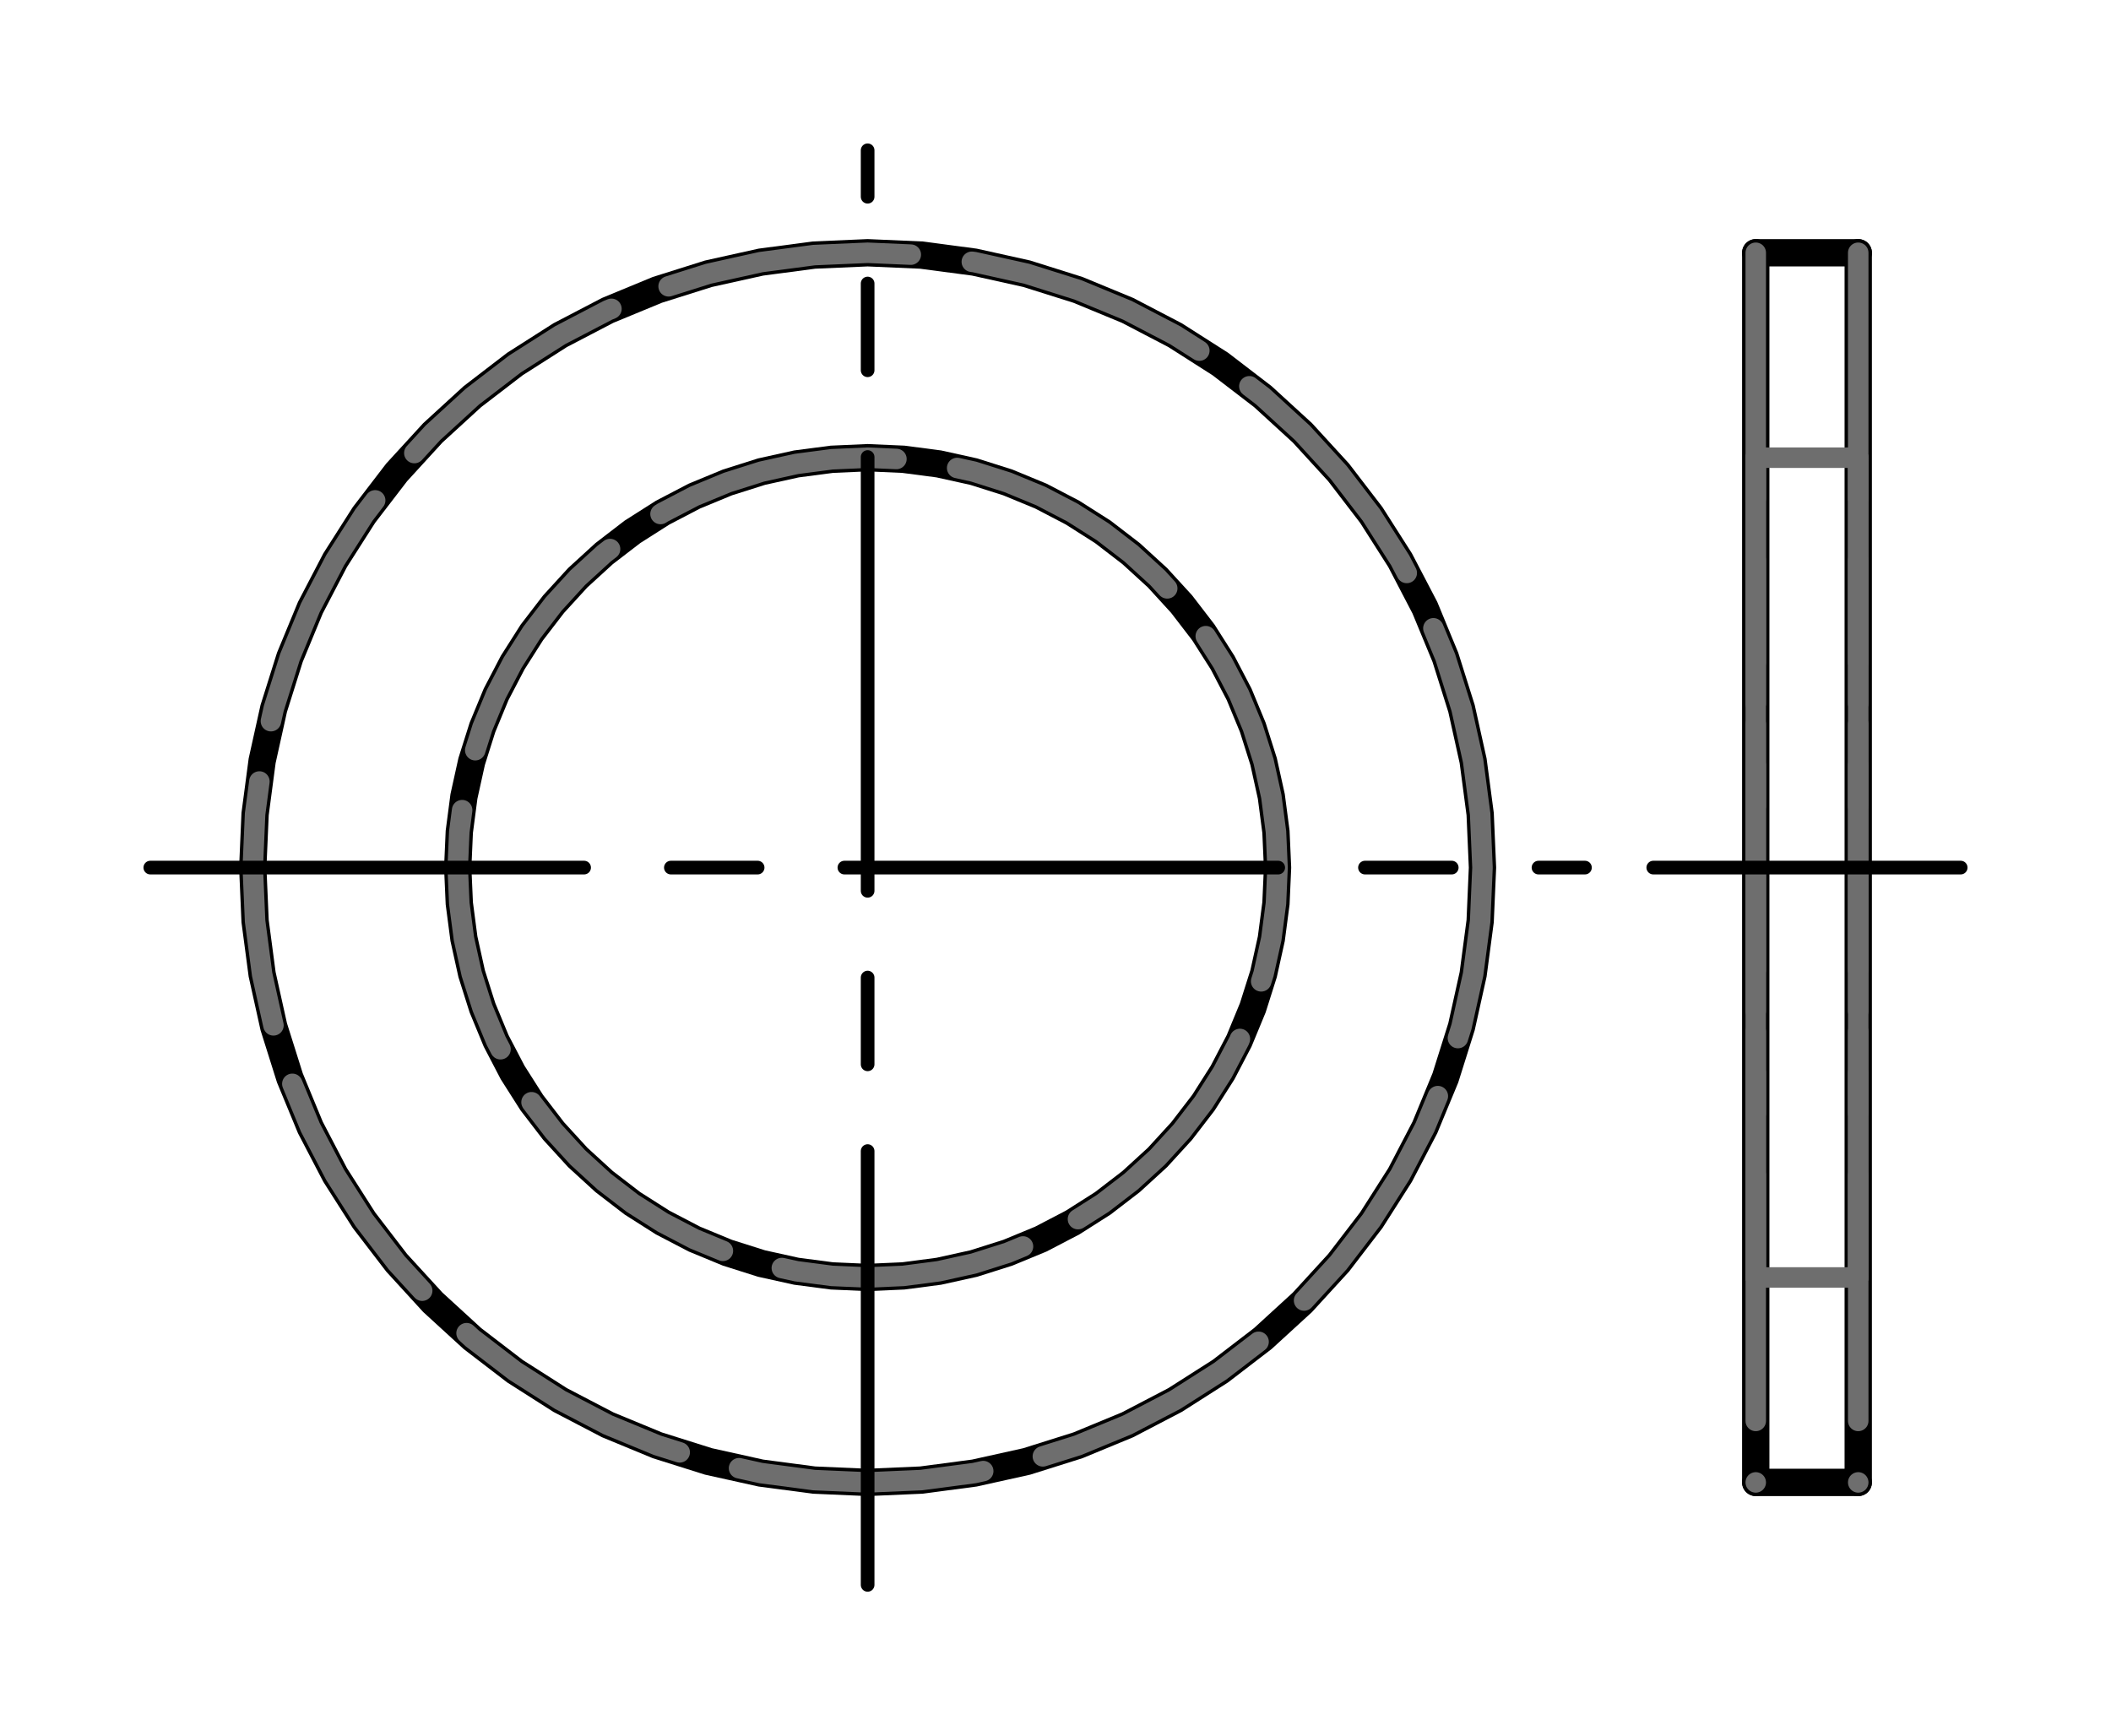
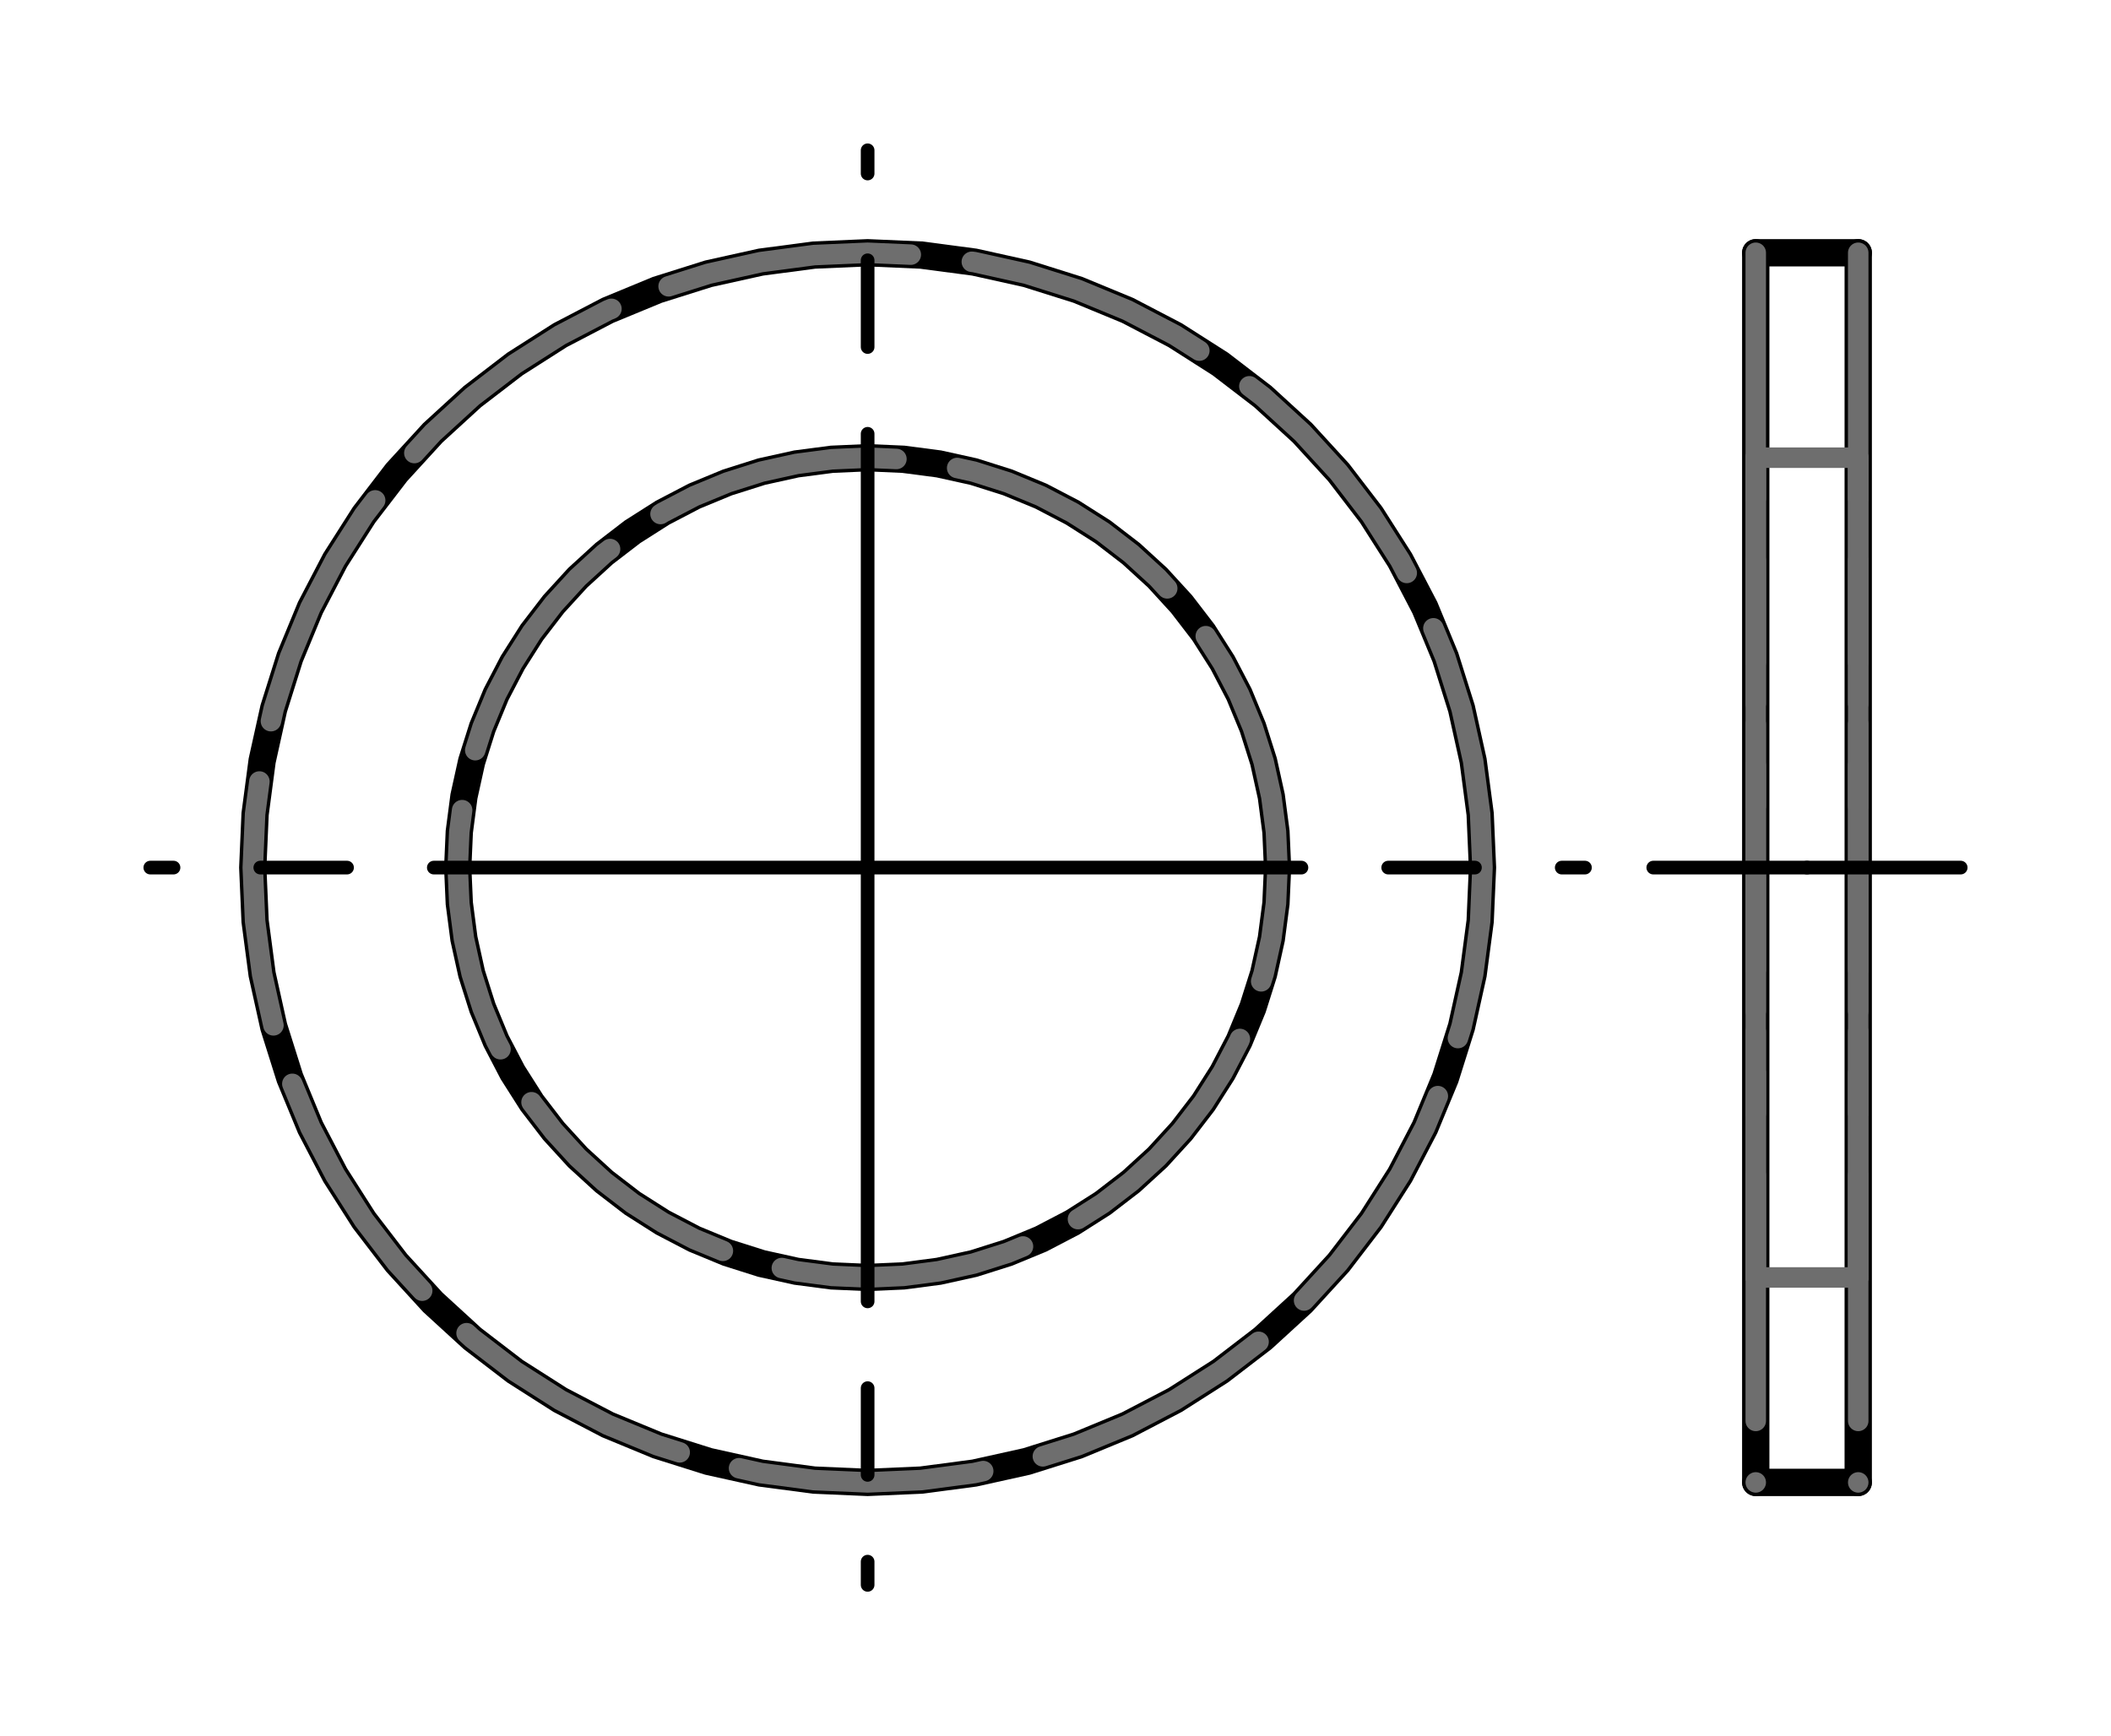
<svg xmlns="http://www.w3.org/2000/svg" width="30.9mm" height="25.4mm" viewBox="-12.7 -12.7 30.9 25.4" version="1.1">
  <g transform="scale(1,-1)" stroke-linecap="round">
    <g fill="none" stroke="rgb(0,0,0)" stroke-width="0.4" id="Visible">
      <path d="M 9.0,0.0 L 8.966,0.784 L 8.863,1.563 L 8.693,2.329 L 8.457,3.078 L 8.157,3.804 L 7.794,4.5 L 7.372,5.162 L 6.894,5.785 L 6.364,6.364 L 5.785,6.894 L 5.162,7.372 L 4.5,7.794 L 3.804,8.157 L 3.078,8.457 L 2.329,8.693 L 1.563,8.863 L 0.784,8.966 L 0.0,9.0 L -0.784,8.966 L -1.563,8.863 L -2.329,8.693 L -3.078,8.457 L -3.804,8.157 L -4.5,7.794 L -5.162,7.372 L -5.785,6.894 L -6.364,6.364 L -6.894,5.785 L -7.372,5.162 L -7.794,4.5 L -8.157,3.804 L -8.457,3.078 L -8.693,2.329 L -8.863,1.563 L -8.966,0.784 L -9.0,-0.0 L -8.966,-0.784 L -8.863,-1.563 L -8.693,-2.329 L -8.457,-3.078 L -8.157,-3.804 L -7.794,-4.5 L -7.372,-5.162 L -6.894,-5.785 L -6.364,-6.364 L -5.785,-6.894 L -5.162,-7.372 L -4.5,-7.794 L -3.804,-8.157 L -3.078,-8.457 L -2.329,-8.693 L -1.563,-8.863 L -0.784,-8.966 L -0.0,-9.0 L 0.784,-8.966 L 1.563,-8.863 L 2.329,-8.693 L 3.078,-8.457 L 3.804,-8.157 L 4.5,-7.794 L 5.162,-7.372 L 5.785,-6.894 L 6.364,-6.364 L 6.894,-5.785 L 7.372,-5.162 L 7.794,-4.5 L 8.157,-3.804 L 8.457,-3.078 L 8.693,-2.329 L 8.863,-1.563 L 8.966,-0.784 L 9.0,0.0" />
      <path d="M 6.0,0.0 L 5.977,0.523 L 5.909,1.042 L 5.796,1.553 L 5.638,2.052 L 5.438,2.536 L 5.196,3.0 L 4.915,3.442 L 4.596,3.857 L 4.243,4.243 L 3.857,4.596 L 3.442,4.915 L 3.0,5.196 L 2.536,5.438 L 2.052,5.638 L 1.553,5.796 L 1.042,5.909 L 0.523,5.977 L 0.0,6.0 L -0.523,5.977 L -1.042,5.909 L -1.553,5.796 L -2.052,5.638 L -2.536,5.438 L -3.0,5.196 L -3.442,4.915 L -3.857,4.596 L -4.243,4.243 L -4.596,3.857 L -4.915,3.442 L -5.196,3.0 L -5.438,2.536 L -5.638,2.052 L -5.796,1.553 L -5.909,1.042 L -5.977,0.523 L -6.0,-0.0 L -5.977,-0.523 L -5.909,-1.042 L -5.796,-1.553 L -5.638,-2.052 L -5.438,-2.536 L -5.196,-3.0 L -4.915,-3.442 L -4.596,-3.857 L -4.243,-4.243 L -3.857,-4.596 L -3.442,-4.915 L -3.0,-5.196 L -2.536,-5.438 L -2.052,-5.638 L -1.553,-5.796 L -1.042,-5.909 L -0.523,-5.977 L -0.0,-6.0 L 0.523,-5.977 L 1.042,-5.909 L 1.553,-5.796 L 2.052,-5.638 L 2.536,-5.438 L 3.0,-5.196 L 3.442,-4.915 L 3.857,-4.596 L 4.243,-4.243 L 4.596,-3.857 L 4.915,-3.442 L 5.196,-3.0 L 5.438,-2.536 L 5.638,-2.052 L 5.796,-1.553 L 5.909,-1.042 L 5.977,-0.523 L 6.0,0.0" />
      <path d="M 13.0,-9.0 L 13.0,-8.75 L 13.0,-8.5 L 13.0,-8.25 L 13.0,-8.0 L 13.0,-7.75 L 13.0,-7.5 L 13.0,-7.25 L 13.0,-7.0 L 13.0,-6.75 L 13.0,-6.5 L 13.0,-6.25 L 13.0,-6.0 L 13.0,-5.75 L 13.0,-5.5 L 13.0,-5.25 L 13.0,-5.0 L 13.0,-4.75 L 13.0,-4.5 L 13.0,-4.25 L 13.0,-4.0 L 13.0,-3.75 L 13.0,-3.5 L 13.0,-3.25 L 13.0,-3.0 L 13.0,-2.75 L 13.0,-2.5 L 13.0,-2.25 L 13.0,-2.0 L 13.0,-1.75 L 13.0,-1.5 L 13.0,-1.25 L 13.0,-1.0 L 13.0,-0.75 L 13.0,-0.5 L 13.0,-0.25 L 13.0,0.0 L 13.0,0.25 L 13.0,0.5 L 13.0,0.75 L 13.0,1.0 L 13.0,1.25 L 13.0,1.5 L 13.0,1.75 L 13.0,2.0 L 13.0,2.25 L 13.0,2.5 L 13.0,2.75 L 13.0,3.0 L 13.0,3.25 L 13.0,3.5 L 13.0,3.75 L 13.0,4.0 L 13.0,4.25 L 13.0,4.5 L 13.0,4.75 L 13.0,5.0 L 13.0,5.25 L 13.0,5.5 L 13.0,5.75 L 13.0,6.0 L 13.0,6.25 L 13.0,6.5 L 13.0,6.75 L 13.0,7.0 L 13.0,7.25 L 13.0,7.5 L 13.0,7.75 L 13.0,8.0 L 13.0,8.25 L 13.0,8.5 L 13.0,8.75 L 13.0,9.0" />
      <path d="M 14.5,9.0 L 14.479,9.0 L 14.458,9.0 L 14.438,9.0 L 14.417,9.0 L 14.396,9.0 L 14.375,9.0 L 14.354,9.0 L 14.333,9.0 L 14.312,9.0 L 14.292,9.0 L 14.271,9.0 L 14.25,9.0 L 14.229,9.0 L 14.208,9.0 L 14.188,9.0 L 14.167,9.0 L 14.146,9.0 L 14.125,9.0 L 14.104,9.0 L 14.083,9.0 L 14.062,9.0 L 14.042,9.0 L 14.021,9.0 L 14.0,9.0 L 13.979,9.0 L 13.958,9.0 L 13.938,9.0 L 13.917,9.0 L 13.896,9.0 L 13.875,9.0 L 13.854,9.0 L 13.833,9.0 L 13.812,9.0 L 13.792,9.0 L 13.771,9.0 L 13.75,9.0 L 13.729,9.0 L 13.708,9.0 L 13.688,9.0 L 13.667,9.0 L 13.646,9.0 L 13.625,9.0 L 13.604,9.0 L 13.583,9.0 L 13.562,9.0 L 13.542,9.0 L 13.521,9.0 L 13.5,9.0 L 13.479,9.0 L 13.458,9.0 L 13.438,9.0 L 13.417,9.0 L 13.396,9.0 L 13.375,9.0 L 13.354,9.0 L 13.333,9.0 L 13.312,9.0 L 13.292,9.0 L 13.271,9.0 L 13.25,9.0 L 13.229,9.0 L 13.208,9.0 L 13.188,9.0 L 13.167,9.0 L 13.146,9.0 L 13.125,9.0 L 13.104,9.0 L 13.083,9.0 L 13.062,9.0 L 13.042,9.0 L 13.021,9.0 L 13.0,9.0" />
      <path d="M 14.5,-9.0 L 14.5,-8.75 L 14.5,-8.5 L 14.5,-8.25 L 14.5,-8.0 L 14.5,-7.75 L 14.5,-7.5 L 14.5,-7.25 L 14.5,-7.0 L 14.5,-6.75 L 14.5,-6.5 L 14.5,-6.25 L 14.5,-6.0 L 14.5,-5.75 L 14.5,-5.5 L 14.5,-5.25 L 14.5,-5.0 L 14.5,-4.75 L 14.5,-4.5 L 14.5,-4.25 L 14.5,-4.0 L 14.5,-3.75 L 14.5,-3.5 L 14.5,-3.25 L 14.5,-3.0 L 14.5,-2.75 L 14.5,-2.5 L 14.5,-2.25 L 14.5,-2.0 L 14.5,-1.75 L 14.5,-1.5 L 14.5,-1.25 L 14.5,-1.0 L 14.5,-0.75 L 14.5,-0.5 L 14.5,-0.25 L 14.5,0.0 L 14.5,0.25 L 14.5,0.5 L 14.5,0.75 L 14.5,1.0 L 14.5,1.25 L 14.5,1.5 L 14.5,1.75 L 14.5,2.0 L 14.5,2.25 L 14.5,2.5 L 14.5,2.75 L 14.5,3.0 L 14.5,3.25 L 14.5,3.5 L 14.5,3.75 L 14.5,4.0 L 14.5,4.25 L 14.5,4.5 L 14.5,4.75 L 14.5,5.0 L 14.5,5.25 L 14.5,5.5 L 14.5,5.75 L 14.5,6.0 L 14.5,6.25 L 14.5,6.5 L 14.5,6.75 L 14.5,7.0 L 14.5,7.25 L 14.5,7.5 L 14.5,7.75 L 14.5,8.0 L 14.5,8.25 L 14.5,8.5 L 14.5,8.75 L 14.5,9.0" />
      <path d="M 14.5,-9.0 L 14.479,-9.0 L 14.458,-9.0 L 14.438,-9.0 L 14.417,-9.0 L 14.396,-9.0 L 14.375,-9.0 L 14.354,-9.0 L 14.333,-9.0 L 14.312,-9.0 L 14.292,-9.0 L 14.271,-9.0 L 14.25,-9.0 L 14.229,-9.0 L 14.208,-9.0 L 14.188,-9.0 L 14.167,-9.0 L 14.146,-9.0 L 14.125,-9.0 L 14.104,-9.0 L 14.083,-9.0 L 14.062,-9.0 L 14.042,-9.0 L 14.021,-9.0 L 14.0,-9.0 L 13.979,-9.0 L 13.958,-9.0 L 13.938,-9.0 L 13.917,-9.0 L 13.896,-9.0 L 13.875,-9.0 L 13.854,-9.0 L 13.833,-9.0 L 13.812,-9.0 L 13.792,-9.0 L 13.771,-9.0 L 13.75,-9.0 L 13.729,-9.0 L 13.708,-9.0 L 13.688,-9.0 L 13.667,-9.0 L 13.646,-9.0 L 13.625,-9.0 L 13.604,-9.0 L 13.583,-9.0 L 13.562,-9.0 L 13.542,-9.0 L 13.521,-9.0 L 13.5,-9.0 L 13.479,-9.0 L 13.458,-9.0 L 13.438,-9.0 L 13.417,-9.0 L 13.396,-9.0 L 13.375,-9.0 L 13.354,-9.0 L 13.333,-9.0 L 13.312,-9.0 L 13.292,-9.0 L 13.271,-9.0 L 13.25,-9.0 L 13.229,-9.0 L 13.208,-9.0 L 13.188,-9.0 L 13.167,-9.0 L 13.146,-9.0 L 13.125,-9.0 L 13.104,-9.0 L 13.083,-9.0 L 13.062,-9.0 L 13.042,-9.0 L 13.021,-9.0 L 13.0,-9.0" />
    </g>
    <g fill="none" stroke="rgb(110,110,110)" stroke-width="0.3" id="Hidden" stroke-dasharray="3.6 0.9">
      <path d="M 9.0,0.0 L 8.966,0.784 L 8.863,1.563 L 8.693,2.329 L 8.457,3.078 L 8.157,3.804 L 7.794,4.5 L 7.372,5.162 L 6.894,5.785 L 6.364,6.364 L 5.785,6.894 L 5.162,7.372 L 4.5,7.794 L 3.804,8.157 L 3.078,8.457 L 2.329,8.693 L 1.563,8.863 L 0.784,8.966 L 0.0,9.0 L -0.784,8.966 L -1.563,8.863 L -2.329,8.693 L -3.078,8.457 L -3.804,8.157 L -4.5,7.794 L -5.162,7.372 L -5.785,6.894 L -6.364,6.364 L -6.894,5.785 L -7.372,5.162 L -7.794,4.5 L -8.157,3.804 L -8.457,3.078 L -8.693,2.329 L -8.863,1.563 L -8.966,0.784 L -9.0,-0.0 L -8.966,-0.784 L -8.863,-1.563 L -8.693,-2.329 L -8.457,-3.078 L -8.157,-3.804 L -7.794,-4.5 L -7.372,-5.162 L -6.894,-5.785 L -6.364,-6.364 L -5.785,-6.894 L -5.162,-7.372 L -4.5,-7.794 L -3.804,-8.157 L -3.078,-8.457 L -2.329,-8.693 L -1.563,-8.863 L -0.784,-8.966 L -0.0,-9.0 L 0.784,-8.966 L 1.563,-8.863 L 2.329,-8.693 L 3.078,-8.457 L 3.804,-8.157 L 4.5,-7.794 L 5.162,-7.372 L 5.785,-6.894 L 6.364,-6.364 L 6.894,-5.785 L 7.372,-5.162 L 7.794,-4.5 L 8.157,-3.804 L 8.457,-3.078 L 8.693,-2.329 L 8.863,-1.563 L 8.966,-0.784 L 9.0,0.0" />
      <path d="M 6.0,0.0 L 5.977,0.523 L 5.909,1.042 L 5.796,1.553 L 5.638,2.052 L 5.438,2.536 L 5.196,3.0 L 4.915,3.442 L 4.596,3.857 L 4.243,4.243 L 3.857,4.596 L 3.442,4.915 L 3.0,5.196 L 2.536,5.438 L 2.052,5.638 L 1.553,5.796 L 1.042,5.909 L 0.523,5.977 L 0.0,6.0 L -0.523,5.977 L -1.042,5.909 L -1.553,5.796 L -2.052,5.638 L -2.536,5.438 L -3.0,5.196 L -3.442,4.915 L -3.857,4.596 L -4.243,4.243 L -4.596,3.857 L -4.915,3.442 L -5.196,3.0 L -5.438,2.536 L -5.638,2.052 L -5.796,1.553 L -5.909,1.042 L -5.977,0.523 L -6.0,-0.0 L -5.977,-0.523 L -5.909,-1.042 L -5.796,-1.553 L -5.638,-2.052 L -5.438,-2.536 L -5.196,-3.0 L -4.915,-3.442 L -4.596,-3.857 L -4.243,-4.243 L -3.857,-4.596 L -3.442,-4.915 L -3.0,-5.196 L -2.536,-5.438 L -2.052,-5.638 L -1.553,-5.796 L -1.042,-5.909 L -0.523,-5.977 L -0.0,-6.0 L 0.523,-5.977 L 1.042,-5.909 L 1.553,-5.796 L 2.052,-5.638 L 2.536,-5.438 L 3.0,-5.196 L 3.442,-4.915 L 3.857,-4.596 L 4.243,-4.243 L 4.596,-3.857 L 4.915,-3.442 L 5.196,-3.0 L 5.438,-2.536 L 5.638,-2.052 L 5.796,-1.553 L 5.909,-1.042 L 5.977,-0.523 L 6.0,0.0" />
      <path d="M 13.0,9.0 L 13.0,8.75 L 13.0,8.5 L 13.0,8.25 L 13.0,8.0 L 13.0,7.75 L 13.0,7.5 L 13.0,7.25 L 13.0,7.0 L 13.0,6.75 L 13.0,6.5 L 13.0,6.25 L 13.0,6.0 L 13.0,5.75 L 13.0,5.5 L 13.0,5.25 L 13.0,5.0 L 13.0,4.75 L 13.0,4.5 L 13.0,4.25 L 13.0,4.0 L 13.0,3.75 L 13.0,3.5 L 13.0,3.25 L 13.0,3.0 L 13.0,2.75 L 13.0,2.5 L 13.0,2.25 L 13.0,2.0 L 13.0,1.75 L 13.0,1.5 L 13.0,1.25 L 13.0,1.0 L 13.0,0.75 L 13.0,0.5 L 13.0,0.25 L 13.0,0.0 L 13.0,-0.25 L 13.0,-0.5 L 13.0,-0.75 L 13.0,-1.0 L 13.0,-1.25 L 13.0,-1.5 L 13.0,-1.75 L 13.0,-2.0 L 13.0,-2.25 L 13.0,-2.5 L 13.0,-2.75 L 13.0,-3.0 L 13.0,-3.25 L 13.0,-3.5 L 13.0,-3.75 L 13.0,-4.0 L 13.0,-4.25 L 13.0,-4.5 L 13.0,-4.75 L 13.0,-5.0 L 13.0,-5.25 L 13.0,-5.5 L 13.0,-5.75 L 13.0,-6.0 L 13.0,-6.25 L 13.0,-6.5 L 13.0,-6.75 L 13.0,-7.0 L 13.0,-7.25 L 13.0,-7.5 L 13.0,-7.75 L 13.0,-8.0 L 13.0,-8.25 L 13.0,-8.5 L 13.0,-8.75 L 13.0,-9.0" />
      <path d="M 14.5,9.0 L 14.5,8.75 L 14.5,8.5 L 14.5,8.25 L 14.5,8.0 L 14.5,7.75 L 14.5,7.5 L 14.5,7.25 L 14.5,7.0 L 14.5,6.75 L 14.5,6.5 L 14.5,6.25 L 14.5,6.0 L 14.5,5.75 L 14.5,5.5 L 14.5,5.25 L 14.5,5.0 L 14.5,4.75 L 14.5,4.5 L 14.5,4.25 L 14.5,4.0 L 14.5,3.75 L 14.5,3.5 L 14.5,3.25 L 14.5,3.0 L 14.5,2.75 L 14.5,2.5 L 14.5,2.25 L 14.5,2.0 L 14.5,1.75 L 14.5,1.5 L 14.5,1.25 L 14.5,1.0 L 14.5,0.75 L 14.5,0.5 L 14.5,0.25 L 14.5,0.0 L 14.5,-0.25 L 14.5,-0.5 L 14.5,-0.75 L 14.5,-1.0 L 14.5,-1.25 L 14.5,-1.5 L 14.5,-1.75 L 14.5,-2.0 L 14.5,-2.25 L 14.5,-2.5 L 14.5,-2.75 L 14.5,-3.0 L 14.5,-3.25 L 14.5,-3.5 L 14.5,-3.75 L 14.5,-4.0 L 14.5,-4.25 L 14.5,-4.5 L 14.5,-4.75 L 14.5,-5.0 L 14.5,-5.25 L 14.5,-5.5 L 14.5,-5.75 L 14.5,-6.0 L 14.5,-6.25 L 14.5,-6.5 L 14.5,-6.75 L 14.5,-7.0 L 14.5,-7.25 L 14.5,-7.5 L 14.5,-7.75 L 14.5,-8.0 L 14.5,-8.25 L 14.5,-8.5 L 14.5,-8.75 L 14.5,-9.0" />
      <path d="M 13.0,6.0 L 13.0,5.833 L 13.0,5.667 L 13.0,5.5 L 13.0,5.333 L 13.0,5.167 L 13.0,5.0 L 13.0,4.833 L 13.0,4.667 L 13.0,4.5 L 13.0,4.333 L 13.0,4.167 L 13.0,4.0 L 13.0,3.833 L 13.0,3.667 L 13.0,3.5 L 13.0,3.333 L 13.0,3.167 L 13.0,3.0 L 13.0,2.833 L 13.0,2.667 L 13.0,2.5 L 13.0,2.333 L 13.0,2.167 L 13.0,2.0 L 13.0,1.833 L 13.0,1.667 L 13.0,1.5 L 13.0,1.333 L 13.0,1.167 L 13.0,1.0 L 13.0,0.833 L 13.0,0.667 L 13.0,0.5 L 13.0,0.333 L 13.0,0.167 L 13.0,0.0 L 13.0,-0.167 L 13.0,-0.333 L 13.0,-0.5 L 13.0,-0.667 L 13.0,-0.833 L 13.0,-1.0 L 13.0,-1.167 L 13.0,-1.333 L 13.0,-1.5 L 13.0,-1.667 L 13.0,-1.833 L 13.0,-2.0 L 13.0,-2.167 L 13.0,-2.333 L 13.0,-2.5 L 13.0,-2.667 L 13.0,-2.833 L 13.0,-3.0 L 13.0,-3.167 L 13.0,-3.333 L 13.0,-3.5 L 13.0,-3.667 L 13.0,-3.833 L 13.0,-4.0 L 13.0,-4.167 L 13.0,-4.333 L 13.0,-4.5 L 13.0,-4.667 L 13.0,-4.833 L 13.0,-5.0 L 13.0,-5.167 L 13.0,-5.333 L 13.0,-5.5 L 13.0,-5.667 L 13.0,-5.833 L 13.0,-6.0" />
      <path d="M 13.0,-6.0 L 13.0,-5.833 L 13.0,-5.667 L 13.0,-5.5 L 13.0,-5.333 L 13.0,-5.167 L 13.0,-5.0 L 13.0,-4.833 L 13.0,-4.667 L 13.0,-4.5 L 13.0,-4.333 L 13.0,-4.167 L 13.0,-4.0 L 13.0,-3.833 L 13.0,-3.667 L 13.0,-3.5 L 13.0,-3.333 L 13.0,-3.167 L 13.0,-3.0 L 13.0,-2.833 L 13.0,-2.667 L 13.0,-2.5 L 13.0,-2.333 L 13.0,-2.167 L 13.0,-2.0 L 13.0,-1.833 L 13.0,-1.667 L 13.0,-1.5 L 13.0,-1.333 L 13.0,-1.167 L 13.0,-1.0 L 13.0,-0.833 L 13.0,-0.667 L 13.0,-0.5 L 13.0,-0.333 L 13.0,-0.167 L 13.0,0.0 L 13.0,0.167 L 13.0,0.333 L 13.0,0.5 L 13.0,0.667 L 13.0,0.833 L 13.0,1.0 L 13.0,1.167 L 13.0,1.333 L 13.0,1.5 L 13.0,1.667 L 13.0,1.833 L 13.0,2.0 L 13.0,2.167 L 13.0,2.333 L 13.0,2.5 L 13.0,2.667 L 13.0,2.833 L 13.0,3.0 L 13.0,3.167 L 13.0,3.333 L 13.0,3.5 L 13.0,3.667 L 13.0,3.833 L 13.0,4.0 L 13.0,4.167 L 13.0,4.333 L 13.0,4.5 L 13.0,4.667 L 13.0,4.833 L 13.0,5.0 L 13.0,5.167 L 13.0,5.333 L 13.0,5.5 L 13.0,5.667 L 13.0,5.833 L 13.0,6.0" />
      <path d="M 14.5,6.0 L 14.5,5.833 L 14.5,5.667 L 14.5,5.5 L 14.5,5.333 L 14.5,5.167 L 14.5,5.0 L 14.5,4.833 L 14.5,4.667 L 14.5,4.5 L 14.5,4.333 L 14.5,4.167 L 14.5,4.0 L 14.5,3.833 L 14.5,3.667 L 14.5,3.5 L 14.5,3.333 L 14.5,3.167 L 14.5,3.0 L 14.5,2.833 L 14.5,2.667 L 14.5,2.5 L 14.5,2.333 L 14.5,2.167 L 14.5,2.0 L 14.5,1.833 L 14.5,1.667 L 14.5,1.5 L 14.5,1.333 L 14.5,1.167 L 14.5,1.0 L 14.5,0.833 L 14.5,0.667 L 14.5,0.5 L 14.5,0.333 L 14.5,0.167 L 14.5,0.0 L 14.5,-0.167 L 14.5,-0.333 L 14.5,-0.5 L 14.5,-0.667 L 14.5,-0.833 L 14.5,-1.0 L 14.5,-1.167 L 14.5,-1.333 L 14.5,-1.5 L 14.5,-1.667 L 14.5,-1.833 L 14.5,-2.0 L 14.5,-2.167 L 14.5,-2.333 L 14.5,-2.5 L 14.5,-2.667 L 14.5,-2.833 L 14.5,-3.0 L 14.5,-3.167 L 14.5,-3.333 L 14.5,-3.5 L 14.5,-3.667 L 14.5,-3.833 L 14.5,-4.0 L 14.5,-4.167 L 14.5,-4.333 L 14.5,-4.5 L 14.5,-4.667 L 14.5,-4.833 L 14.5,-5.0 L 14.5,-5.167 L 14.5,-5.333 L 14.5,-5.5 L 14.5,-5.667 L 14.5,-5.833 L 14.5,-6.0" />
      <path d="M 14.5,-6.0 L 14.5,-5.833 L 14.5,-5.667 L 14.5,-5.5 L 14.5,-5.333 L 14.5,-5.167 L 14.5,-5.0 L 14.5,-4.833 L 14.5,-4.667 L 14.5,-4.5 L 14.5,-4.333 L 14.5,-4.167 L 14.5,-4.0 L 14.5,-3.833 L 14.5,-3.667 L 14.5,-3.5 L 14.5,-3.333 L 14.5,-3.167 L 14.5,-3.0 L 14.5,-2.833 L 14.5,-2.667 L 14.5,-2.5 L 14.5,-2.333 L 14.5,-2.167 L 14.5,-2.0 L 14.5,-1.833 L 14.5,-1.667 L 14.5,-1.5 L 14.5,-1.333 L 14.5,-1.167 L 14.5,-1.0 L 14.5,-0.833 L 14.5,-0.667 L 14.5,-0.5 L 14.5,-0.333 L 14.5,-0.167 L 14.5,0.0 L 14.5,0.167 L 14.5,0.333 L 14.5,0.5 L 14.5,0.667 L 14.5,0.833 L 14.5,1.0 L 14.5,1.167 L 14.5,1.333 L 14.5,1.5 L 14.5,1.667 L 14.5,1.833 L 14.5,2.0 L 14.5,2.167 L 14.5,2.333 L 14.5,2.5 L 14.5,2.667 L 14.5,2.833 L 14.5,3.0 L 14.5,3.167 L 14.5,3.333 L 14.5,3.5 L 14.5,3.667 L 14.5,3.833 L 14.5,4.0 L 14.5,4.167 L 14.5,4.333 L 14.5,4.5 L 14.5,4.667 L 14.5,4.833 L 14.5,5.0 L 14.5,5.167 L 14.5,5.333 L 14.5,5.5 L 14.5,5.667 L 14.5,5.833 L 14.5,6.0" />
      <path d="M 14.5,6.0 L 14.479,6.0 L 14.458,6.0 L 14.438,6.0 L 14.417,6.0 L 14.396,6.0 L 14.375,6.0 L 14.354,6.0 L 14.333,6.0 L 14.312,6.0 L 14.292,6.0 L 14.271,6.0 L 14.25,6.0 L 14.229,6.0 L 14.208,6.0 L 14.188,6.0 L 14.167,6.0 L 14.146,6.0 L 14.125,6.0 L 14.104,6.0 L 14.083,6.0 L 14.062,6.0 L 14.042,6.0 L 14.021,6.0 L 14.0,6.0 L 13.979,6.0 L 13.958,6.0 L 13.938,6.0 L 13.917,6.0 L 13.896,6.0 L 13.875,6.0 L 13.854,6.0 L 13.833,6.0 L 13.812,6.0 L 13.792,6.0 L 13.771,6.0 L 13.75,6.0 L 13.729,6.0 L 13.708,6.0 L 13.688,6.0 L 13.667,6.0 L 13.646,6.0 L 13.625,6.0 L 13.604,6.0 L 13.583,6.0 L 13.562,6.0 L 13.542,6.0 L 13.521,6.0 L 13.5,6.0 L 13.479,6.0 L 13.458,6.0 L 13.438,6.0 L 13.417,6.0 L 13.396,6.0 L 13.375,6.0 L 13.354,6.0 L 13.333,6.0 L 13.312,6.0 L 13.292,6.0 L 13.271,6.0 L 13.25,6.0 L 13.229,6.0 L 13.208,6.0 L 13.188,6.0 L 13.167,6.0 L 13.146,6.0 L 13.125,6.0 L 13.104,6.0 L 13.083,6.0 L 13.062,6.0 L 13.042,6.0 L 13.021,6.0 L 13.0,6.0" />
      <path d="M 14.5,-6.0 L 14.479,-6.0 L 14.458,-6.0 L 14.438,-6.0 L 14.417,-6.0 L 14.396,-6.0 L 14.375,-6.0 L 14.354,-6.0 L 14.333,-6.0 L 14.312,-6.0 L 14.292,-6.0 L 14.271,-6.0 L 14.25,-6.0 L 14.229,-6.0 L 14.208,-6.0 L 14.188,-6.0 L 14.167,-6.0 L 14.146,-6.0 L 14.125,-6.0 L 14.104,-6.0 L 14.083,-6.0 L 14.062,-6.0 L 14.042,-6.0 L 14.021,-6.0 L 14.0,-6.0 L 13.979,-6.0 L 13.958,-6.0 L 13.938,-6.0 L 13.917,-6.0 L 13.896,-6.0 L 13.875,-6.0 L 13.854,-6.0 L 13.833,-6.0 L 13.812,-6.0 L 13.792,-6.0 L 13.771,-6.0 L 13.75,-6.0 L 13.729,-6.0 L 13.708,-6.0 L 13.688,-6.0 L 13.667,-6.0 L 13.646,-6.0 L 13.625,-6.0 L 13.604,-6.0 L 13.583,-6.0 L 13.562,-6.0 L 13.542,-6.0 L 13.521,-6.0 L 13.5,-6.0 L 13.479,-6.0 L 13.458,-6.0 L 13.438,-6.0 L 13.417,-6.0 L 13.396,-6.0 L 13.375,-6.0 L 13.354,-6.0 L 13.333,-6.0 L 13.312,-6.0 L 13.292,-6.0 L 13.271,-6.0 L 13.25,-6.0 L 13.229,-6.0 L 13.208,-6.0 L 13.188,-6.0 L 13.167,-6.0 L 13.146,-6.0 L 13.125,-6.0 L 13.104,-6.0 L 13.083,-6.0 L 13.062,-6.0 L 13.042,-6.0 L 13.021,-6.0 L 13.0,-6.0" />
    </g>
    <g fill="none" stroke="rgb(0,0,0)" stroke-width="0.2" id="Center" stroke-dasharray="6.35 1.27 1.27 1.27">
-       <line x1="-10.5" y1="0.0" x2="10.5" y2="0.0" />
-       <line x1="0.0" y1="-10.5" x2="0.0" y2="10.5" />
-       <line x1="11.5" y1="0.0" x2="16.0" y2="0.0" />
+       <line x1="0.0" y1="0.0" x2="-10.5" y2="0.0" />
+       <line x1="0.0" y1="0.0" x2="10.5" y2="0.0" />
+       <line x1="0.0" y1="0.0" x2="0.0" y2="-10.5" />
+       <line x1="0.0" y1="0.0" x2="0.0" y2="10.5" />
+       <line x1="13.75" y1="0.0" x2="11.5" y2="0.0" />
+       <line x1="13.75" y1="0.0" x2="16.0" y2="0.0" />
    </g>
  </g>
</svg>
